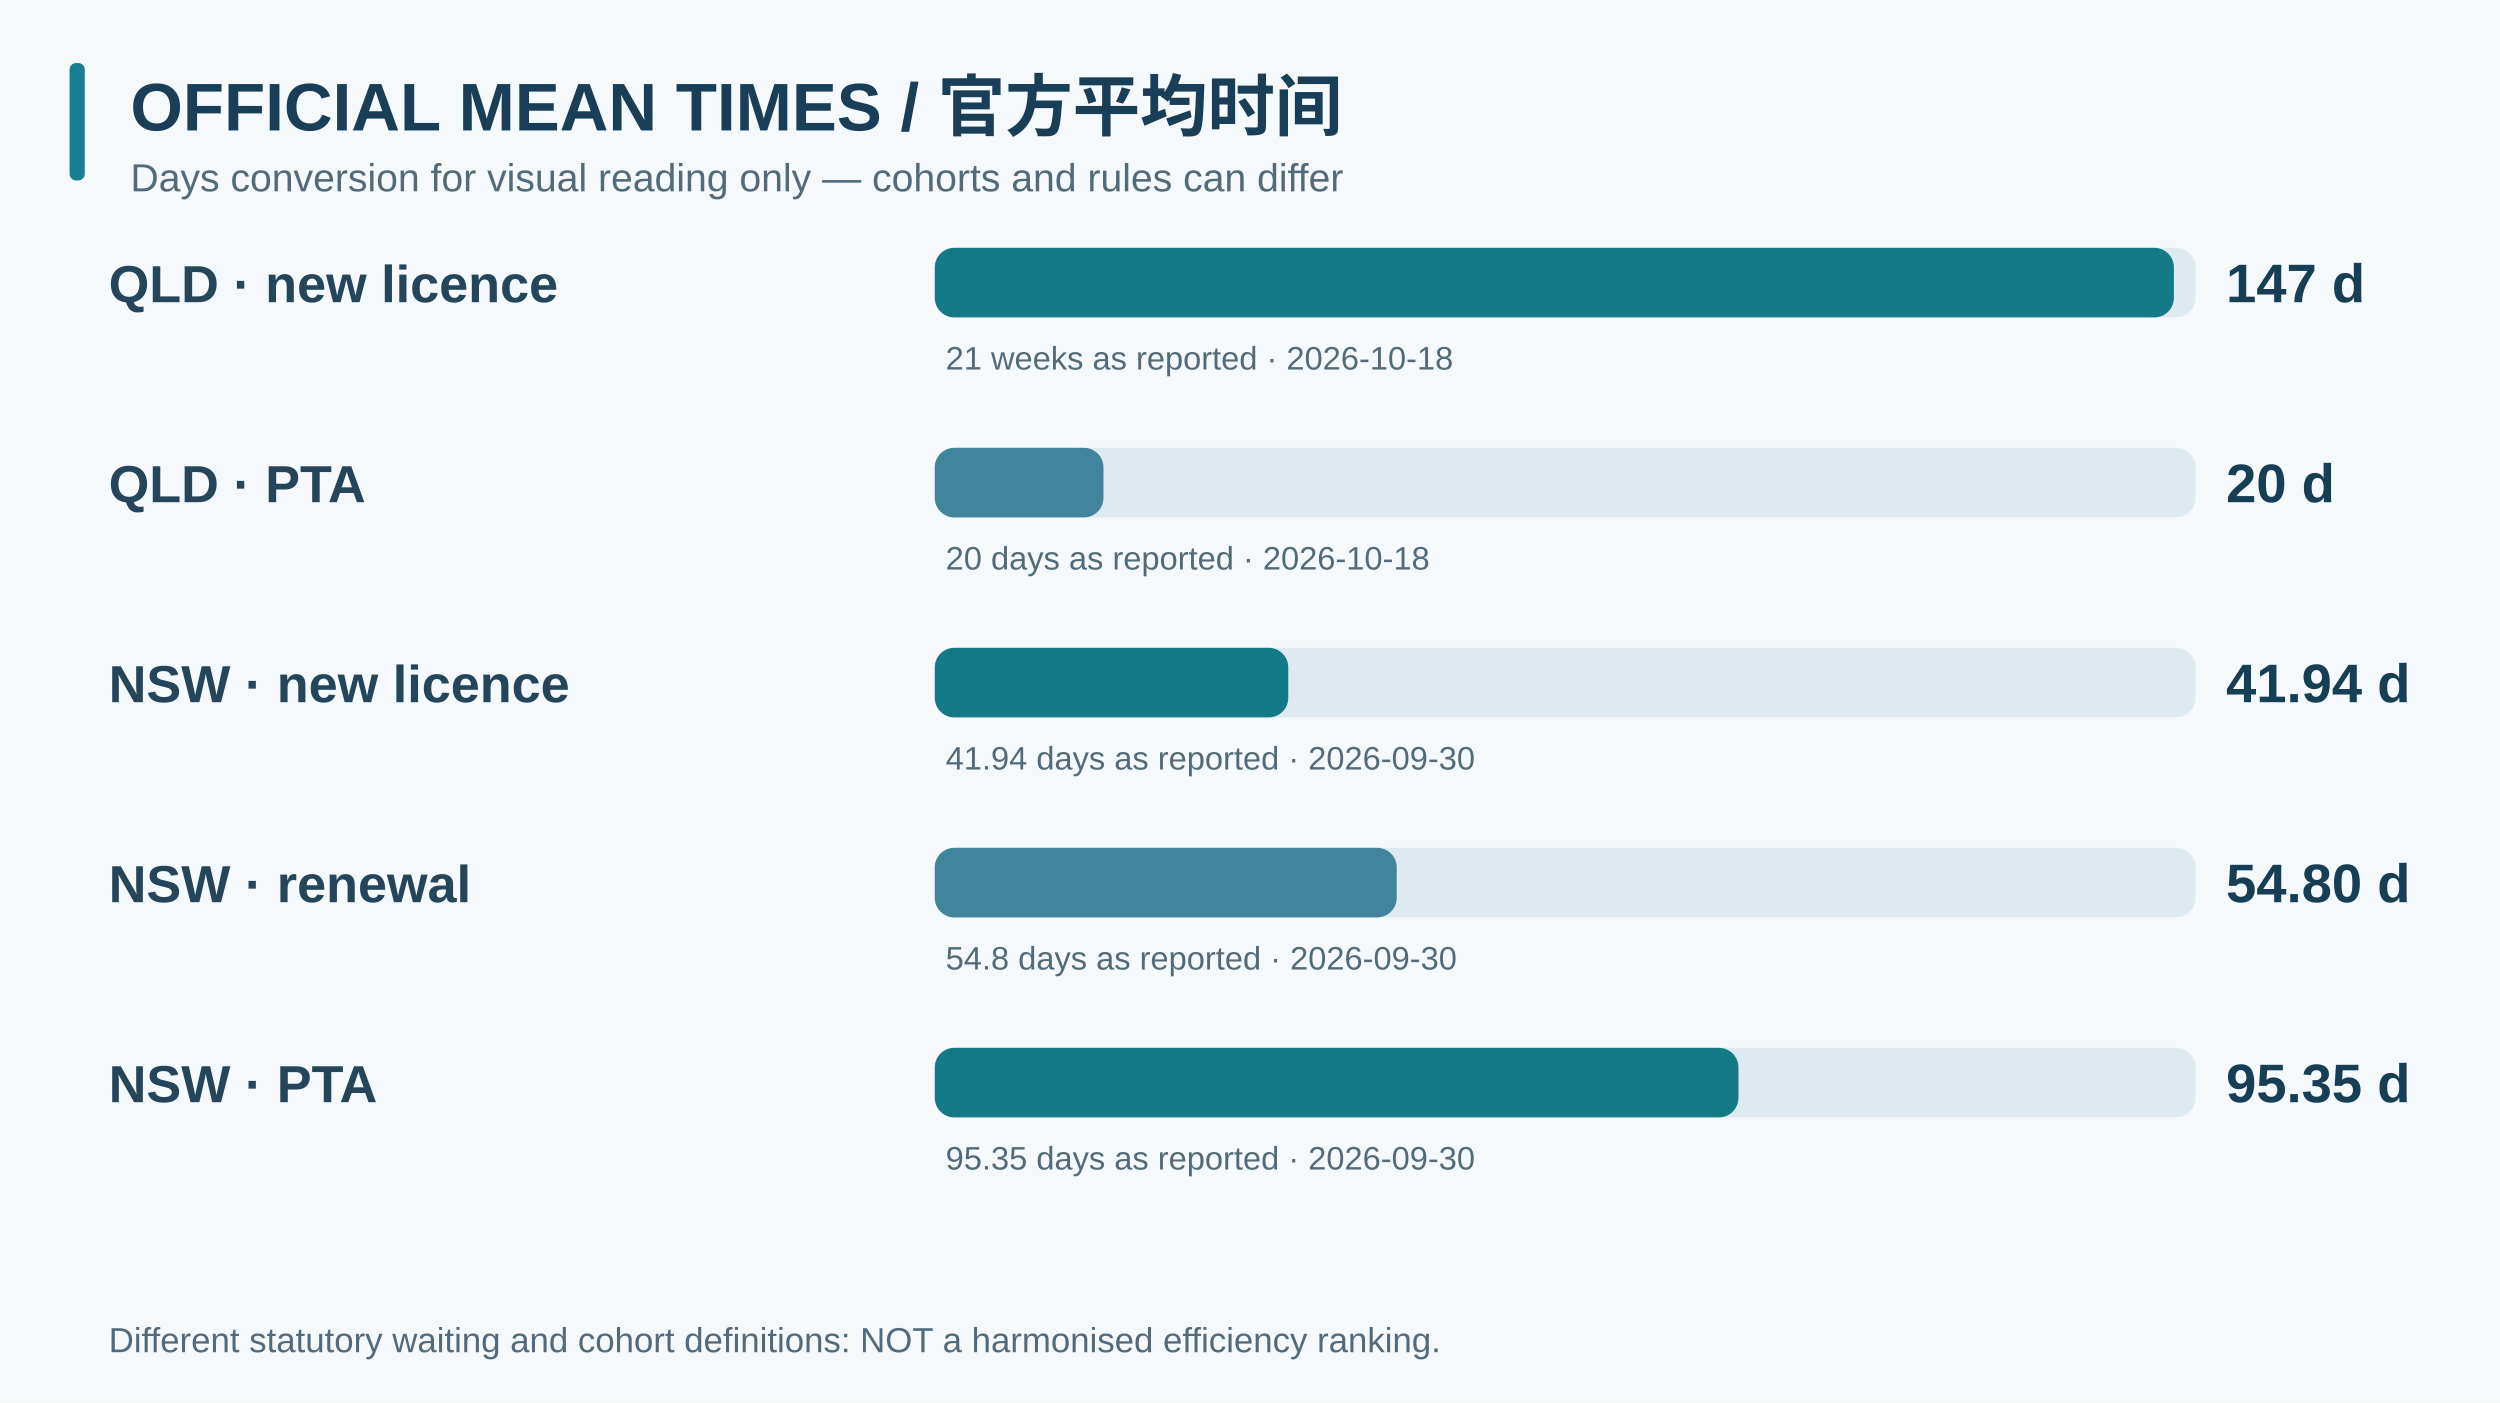
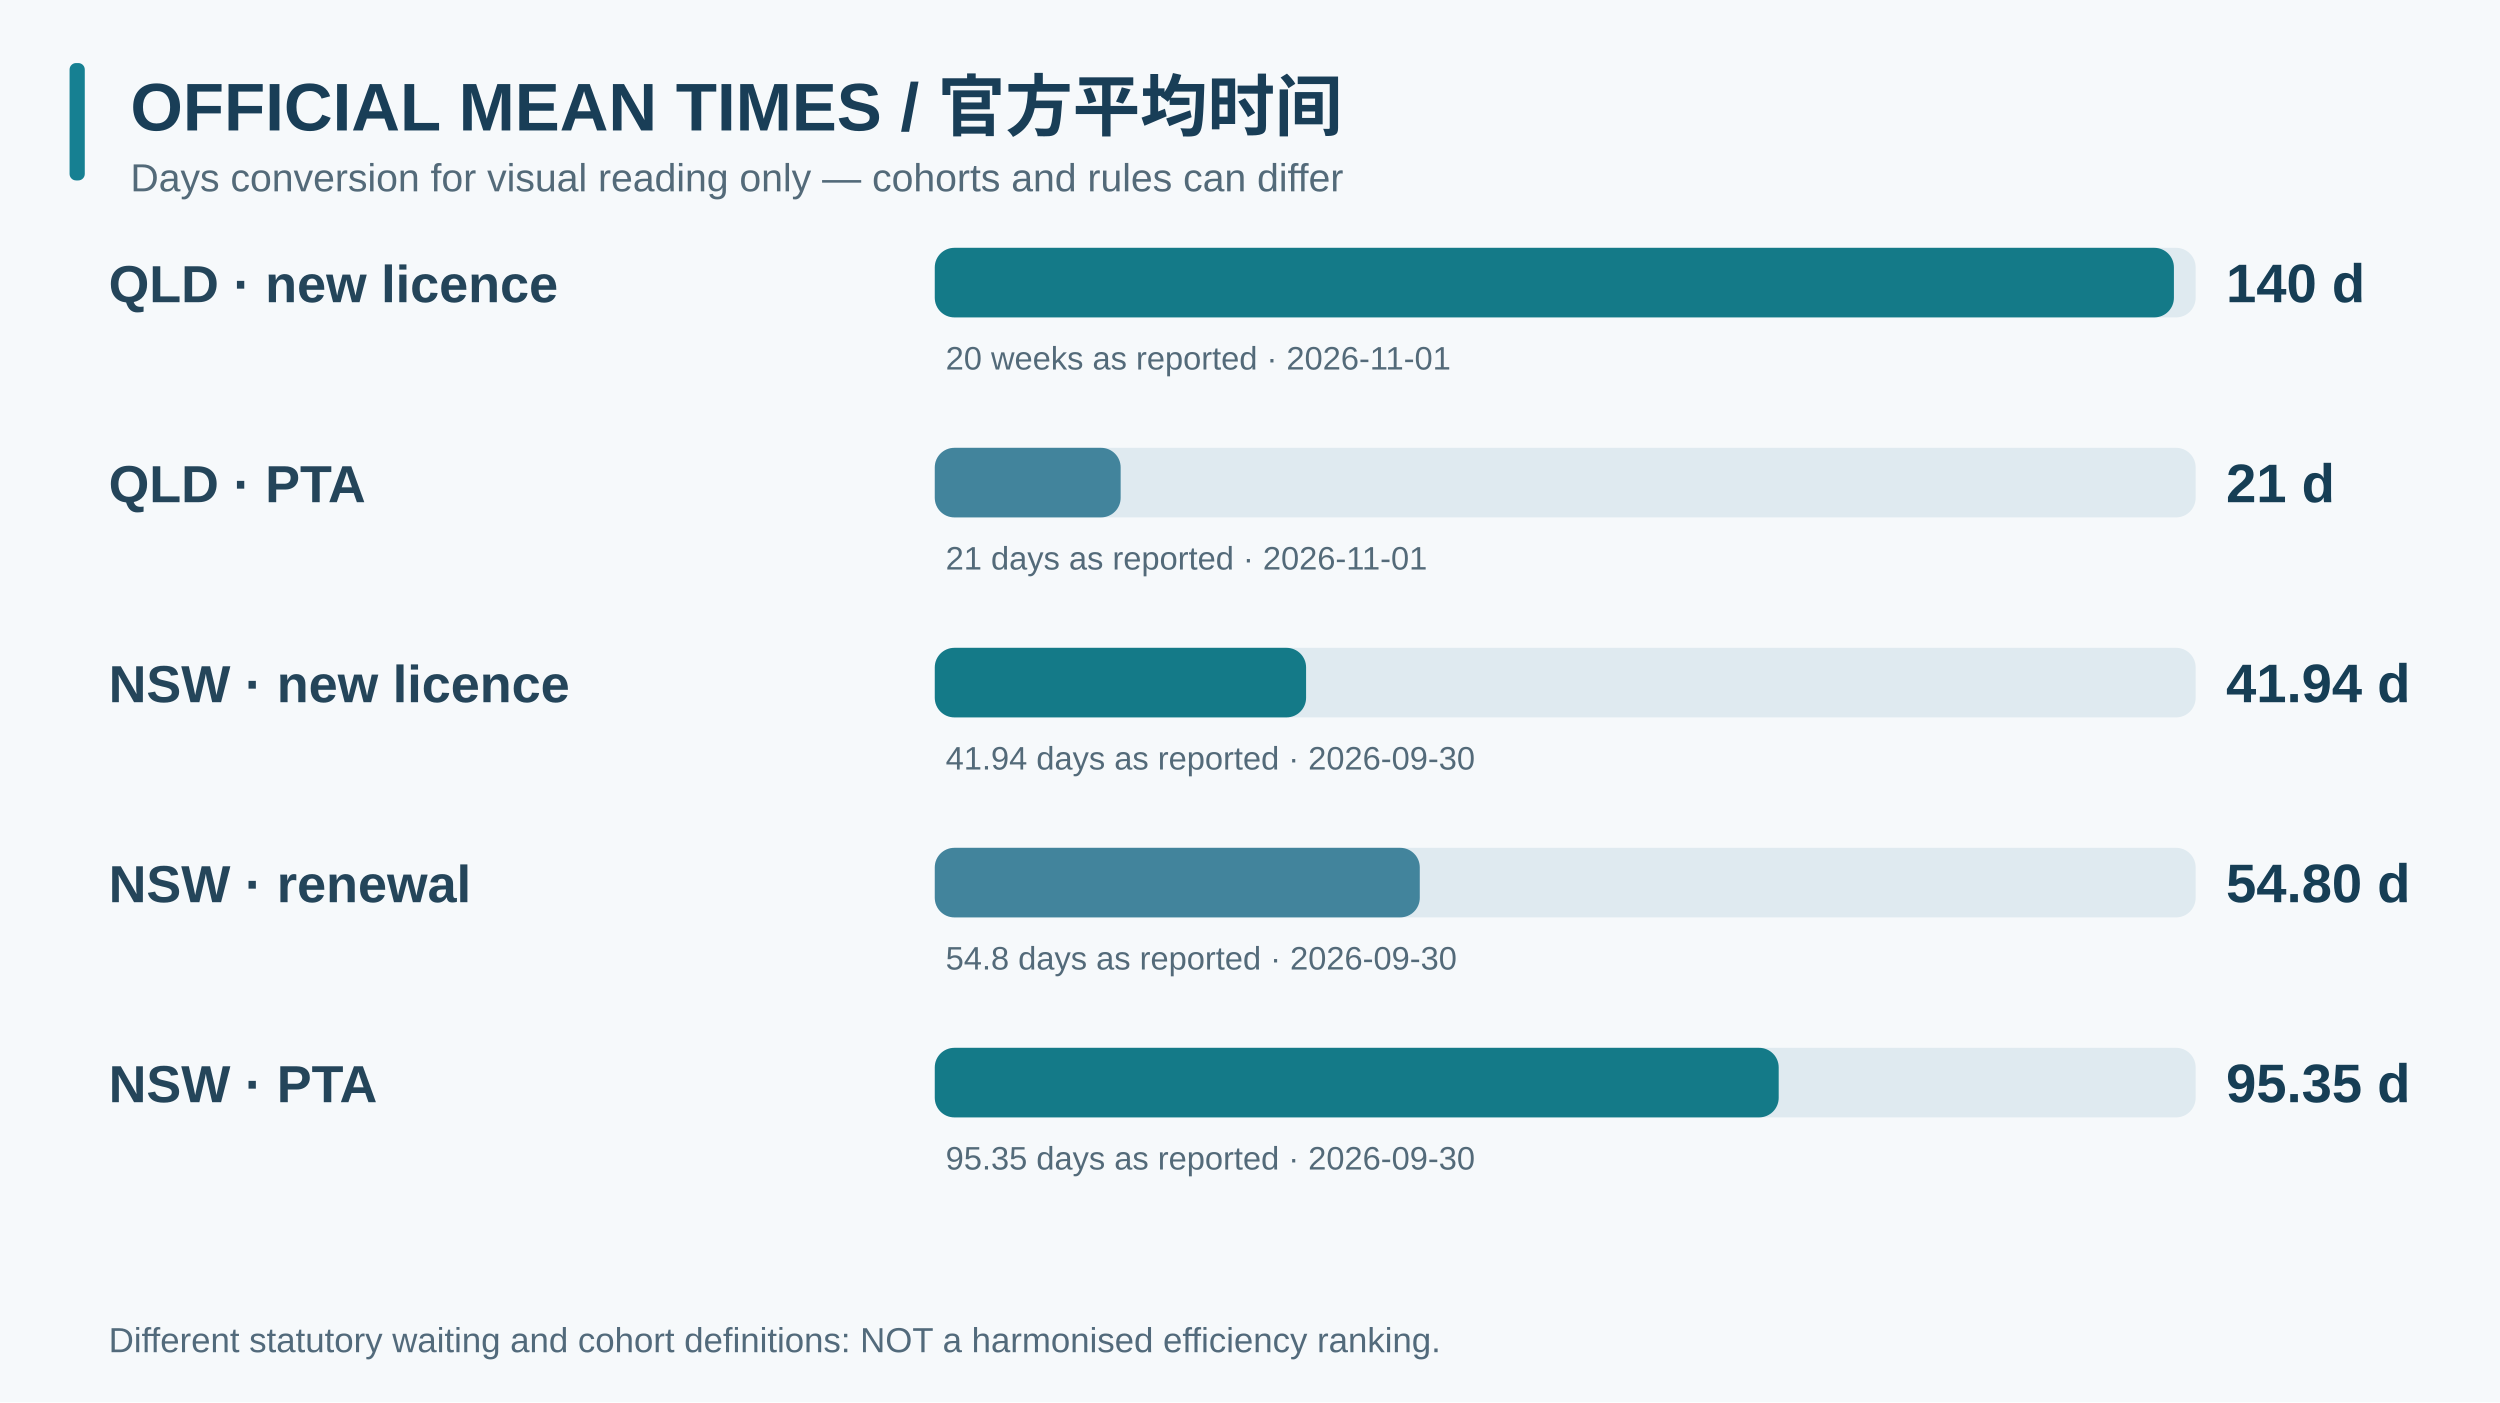
<svg xmlns="http://www.w3.org/2000/svg" width="1150" height="645" viewBox="0 0 1150 645" role="img" aria-label="OFFICIAL MEAN TIMES / 官方平均时间">
  <rect width="1150" height="645" fill="#f6f9fb" />
  <rect x="32" y="29" width="7" height="54" rx="3" fill="#168092" />
  <text x="60" y="60" font-size="31" font-weight="700" font-family="Arial,sans-serif" fill="#193e57">OFFICIAL MEAN TIMES / 官方平均时间</text>
  <text x="60" y="88" font-size="18" font-family="Arial,sans-serif" fill="#536a79">Days conversion for visual reading only — cohorts and rules can differ</text>
  <text x="50" y="139" font-family="Arial,sans-serif" font-size="24" font-weight="700" fill="#24455a">QLD · new licence</text>
  <rect x="430" y="114" width="580" height="32" rx="9" fill="#dfeaf0" />
  <rect x="430" y="114" width="570.0" height="32" rx="9" fill="#147a88" />
-   <text x="1024" y="139" font-family="Arial,sans-serif" font-size="25" font-weight="700" fill="#163e55">147 d</text>
-   <text x="435" y="170" font-family="Arial,sans-serif" font-size="15" fill="#536a79">21 weeks as reported · 2026-10-18</text>
+   <text x="1024" y="139" font-family="Arial,sans-serif" font-size="25" font-weight="700" fill="#163e55">140 d</text>
+   <text x="435" y="170" font-family="Arial,sans-serif" font-size="15" fill="#536a79">20 weeks as reported · 2026-11-01</text>
  <text x="50" y="231" font-family="Arial,sans-serif" font-size="24" font-weight="700" fill="#24455a">QLD · PTA</text>
  <rect x="430" y="206" width="580" height="32" rx="9" fill="#dfeaf0" />
-   <rect x="430" y="206" width="77.6" height="32" rx="9" fill="#42849c" />
-   <text x="1024" y="231" font-family="Arial,sans-serif" font-size="25" font-weight="700" fill="#163e55">20 d</text>
-   <text x="435" y="262" font-family="Arial,sans-serif" font-size="15" fill="#536a79">20 days as reported · 2026-10-18</text>
+   <rect x="430" y="206" width="85.5" height="32" rx="9" fill="#42849c" />
+   <text x="1024" y="231" font-family="Arial,sans-serif" font-size="25" font-weight="700" fill="#163e55">21 d</text>
+   <text x="435" y="262" font-family="Arial,sans-serif" font-size="15" fill="#536a79">21 days as reported · 2026-11-01</text>
  <text x="50" y="323" font-family="Arial,sans-serif" font-size="24" font-weight="700" fill="#24455a">NSW · new licence</text>
  <rect x="430" y="298" width="580" height="32" rx="9" fill="#dfeaf0" />
-   <rect x="430" y="298" width="162.6" height="32" rx="9" fill="#147a88" />
+   <rect x="430" y="298" width="170.8" height="32" rx="9" fill="#147a88" />
  <text x="1024" y="323" font-family="Arial,sans-serif" font-size="25" font-weight="700" fill="#163e55">41.94 d</text>
  <text x="435" y="354" font-family="Arial,sans-serif" font-size="15" fill="#536a79">41.94 days as reported · 2026-09-30</text>
  <text x="50" y="415" font-family="Arial,sans-serif" font-size="24" font-weight="700" fill="#24455a">NSW · renewal</text>
  <rect x="430" y="390" width="580" height="32" rx="9" fill="#dfeaf0" />
-   <rect x="430" y="390" width="212.5" height="32" rx="9" fill="#42849c" />
+   <rect x="430" y="390" width="223.1" height="32" rx="9" fill="#42849c" />
  <text x="1024" y="415" font-family="Arial,sans-serif" font-size="25" font-weight="700" fill="#163e55">54.80 d</text>
  <text x="435" y="446" font-family="Arial,sans-serif" font-size="15" fill="#536a79">54.8 days as reported · 2026-09-30</text>
  <text x="50" y="507" font-family="Arial,sans-serif" font-size="24" font-weight="700" fill="#24455a">NSW · PTA</text>
  <rect x="430" y="482" width="580" height="32" rx="9" fill="#dfeaf0" />
-   <rect x="430" y="482" width="369.7" height="32" rx="9" fill="#147a88" />
+   <rect x="430" y="482" width="388.2" height="32" rx="9" fill="#147a88" />
  <text x="1024" y="507" font-family="Arial,sans-serif" font-size="25" font-weight="700" fill="#163e55">95.35 d</text>
  <text x="435" y="538" font-family="Arial,sans-serif" font-size="15" fill="#536a79">95.35 days as reported · 2026-09-30</text>
  <text x="50" y="622" font-family="Arial,sans-serif" font-size="16" fill="#526a7b">Different statutory waiting and cohort definitions: NOT a harmonised efficiency ranking.</text>
</svg>
